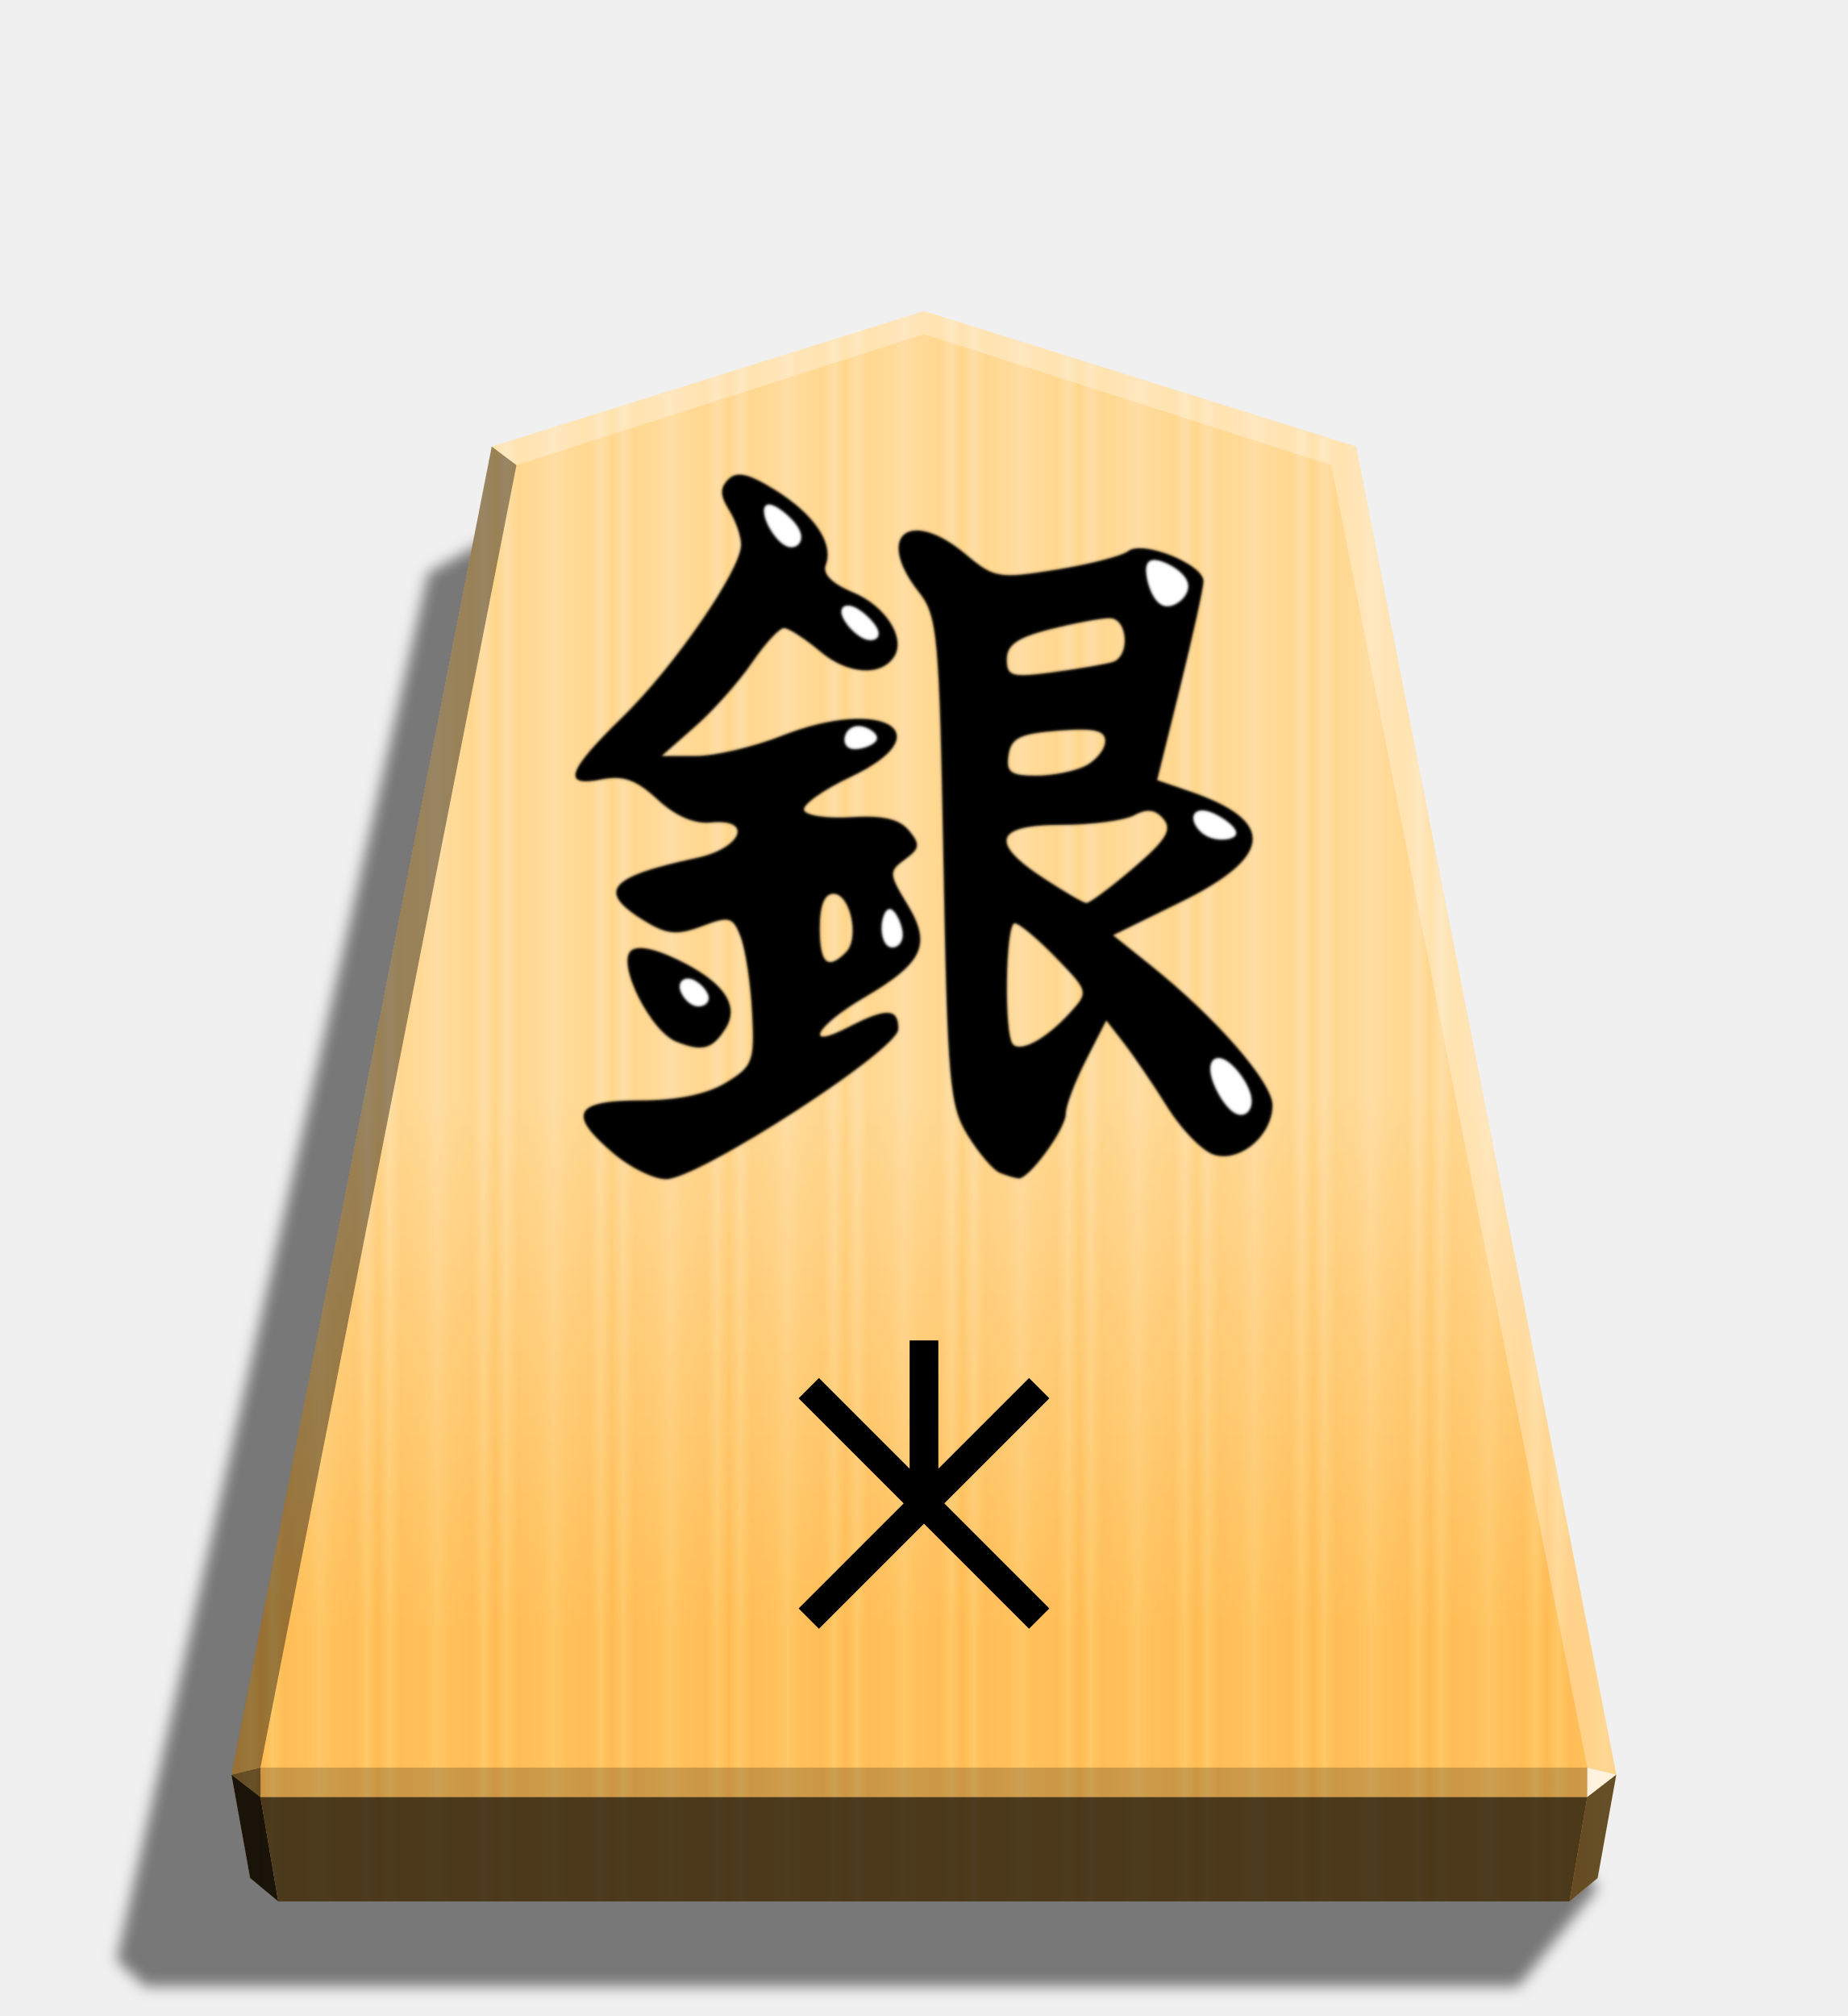
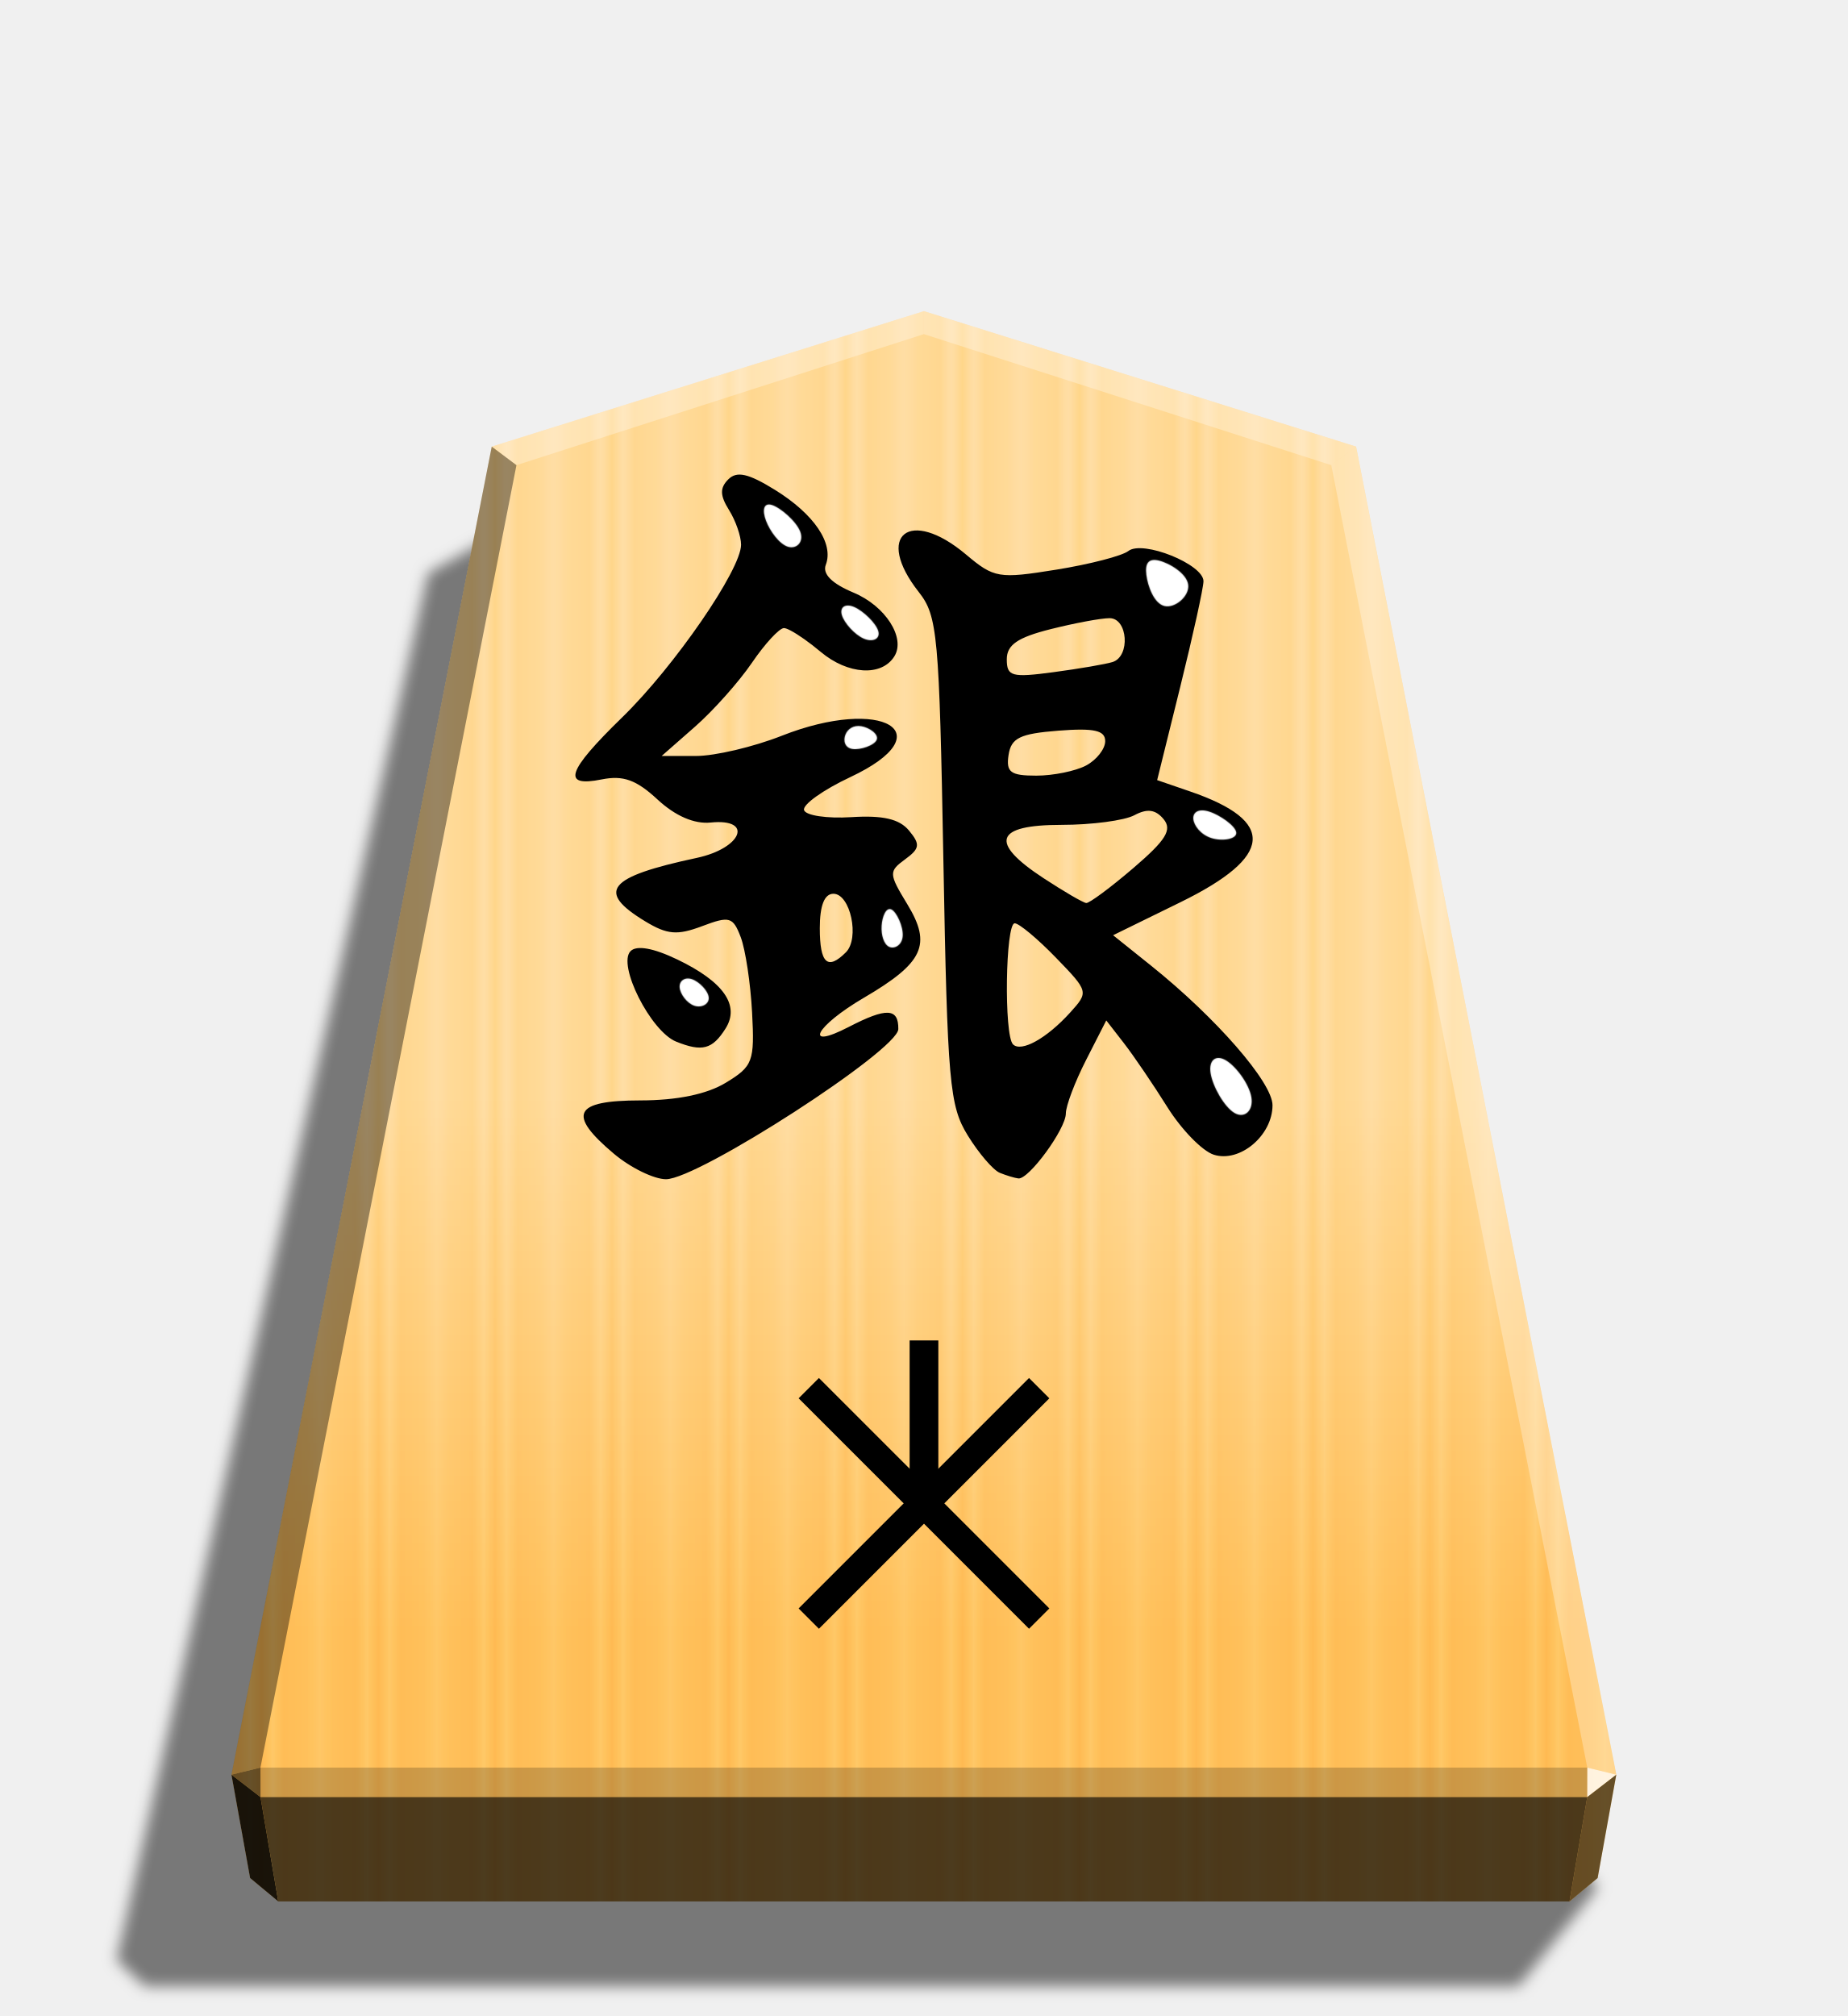
<svg xmlns="http://www.w3.org/2000/svg" width="498.898" height="544.252" viewBox="0 0 1320 1440">
  <style>.B{color-interpolation-filters:sRGB}</style>
  <defs>
    <linearGradient id="A" x1="-1430.769" y1="-77.47" x2="-1409.955" y2="-77.47" spreadMethod="reflect" gradientUnits="userSpaceOnUse">
      <stop offset="0" stop-color="#ffd285" />
      <stop offset=".232" stop-color="#ffcd79" />
      <stop offset=".616" stop-color="#ffca73" />
      <stop offset=".808" stop-color="#ffd386" />
      <stop offset="1" stop-color="#ffc86e" />
    </linearGradient>
    <linearGradient id="B" x1="-899.905" y1="-344.262" x2="-899.906" y2="125.211" gradientUnits="userSpaceOnUse">
      <stop offset=".597" stop-color="#fff" />
      <stop offset="1" />
    </linearGradient>
    <filter id="C" x="-.011" y="-.011" width="1.022" height="1.022" class="B">
      <feGaussianBlur stdDeviation="2.441" />
    </filter>
-     <filter id="D" x="-.005" y="-.005" width="1.01" height="1.01" class="B">
-       <feGaussianBlur stdDeviation=".599" />
+     <filter id="D" x="0" y="0" width="1" height="1" class="B">
+       <feGaussianBlur stdDeviation=".003" />
    </filter>
    <filter id="E" x="-.042" y="-.038" width="1.084" height="1.076" class="B">
      <feGaussianBlur stdDeviation=".3" />
    </filter>
    <filter id="F" x="-.047" y="-.041" width="1.095" height="1.083" class="B">
      <feGaussianBlur stdDeviation=".3" />
    </filter>
-     <filter id="G" x="-.047" y="-.051" width="1.095" height="1.102" class="B">
+     <filter id="G" x="-.048" y="-.051" width="1.095" height="1.102" class="B">
      <feGaussianBlur stdDeviation=".3" />
    </filter>
    <filter id="H" x="-.054" y="-.076" width="1.109" height="1.153" class="B">
      <feGaussianBlur stdDeviation=".3" />
    </filter>
-     <filter id="I" x="-.041" y="-.061" width="1.082" height="1.121" class="B">
+     <filter id="I" x="-.041" y="-.061" width="1.083" height="1.121" class="B">
      <feGaussianBlur stdDeviation=".3" />
    </filter>
    <filter id="J" x="-.043" y="-.031" width="1.086" height="1.062" class="B">
      <feGaussianBlur stdDeviation=".3" />
    </filter>
    <filter id="K" x="-.084" y="-.046" width="1.167" height="1.092" class="B">
      <feGaussianBlur stdDeviation=".3" />
    </filter>
-     <filter id="L" x="-.061" y="-.063" width="1.122" height="1.127" class="B">
+     <filter id="L" x="-.061" y="-.064" width="1.122" height="1.127" class="B">
      <feGaussianBlur stdDeviation=".3" />
    </filter>
  </defs>
  <path style="mix-blend-mode:multiply" d="M-2745.657 265.144l28.198 35.189h489.331l10.087-9.413-110.95-494.045-31.462-17.601z" transform="matrix(-2.0051 0 0 2.0051 -4364.078 816.6622)" opacity=".5" filter="url(#C)" />
  <path d="M-1215.57-304.058l-153.963 48.25-92.727 473.093 6.639 36.814 10.024 8.338h460.053l10.024-8.338 6.639-36.814-92.727-473.093z" fill="url(#A)" transform="matrix(2.0051 0 0 2.0051 3097.382 831.9343)" />
  <path d="M-899.905-344.262l-153.963 48.25-92.727 473.093 6.639 36.814 10.024 8.338h460.054l10.024-8.338 6.639-36.814-92.727-473.093z" opacity=".25" fill="url(#B)" transform="matrix(2.0051 0 0 2.0051 2464.431 912.5491)" style="mix-blend-mode:overlay" />
  <g stroke="#000" stroke-width="1.257">
    <path d="M650.457 958.082h19.257v119.747h-19.257z" />
    <path d="M735.132 985.18l13.617 13.617-163.709 163.709-13.617-13.617z" />
    <path d="M748.749 1148.887l-13.617 13.617-163.709-163.709 13.617-13.617z" />
  </g>
  <path d="M1133.938 1262.57l-.043 21.064 20.75-16.013-20.707-5.052z" opacity=".8" fill="#fff" />
  <path d="M1154.645 1267.622l-20.75 16.013-12.661 74.524 20.099-16.719 13.312-73.818z" opacity=".6" />
  <g fill="#fff">
    <path d="M351.284 319.007l17.664 13.248L660 238.66v-16.402z" opacity=".3" />
    <path d="M968.716 319.007l-17.664 13.248L660 238.66v-16.402z" opacity=".3" />
    <path d="M968.716 319.007l-17.664 13.248 182.886 930.315 20.707 5.052z" opacity=".3" />
  </g>
  <path d="M351.284 319.007l17.664 13.248-182.886 930.315-20.707 5.052z" opacity=".4" />
  <path d="M165.355 1267.622l20.75 16.013 12.661 74.524-20.099-16.719-13.312-73.818z" opacity=".9" />
  <path d="M186.062 1262.57l.043 21.064-20.75-16.013 20.707-5.052z" opacity=".6" />
  <path d="M186.062 1262.57h947.876l-.043 21.064H186.105l-.043-21.064z" opacity=".2" />
  <path d="M1133.895 1283.634l-12.661 74.524H198.765l-12.66-74.524h947.791z" opacity=".7" />
  <g transform="matrix(1.7588 0 0 1.7588 5153.964 714.5849)" filter="url(#D)">
    <path d="M-2681.039 62.262c-19.062-16.039-16.304-21.627 10.686-21.651 15.015-.011 27.077-2.506 34.785-7.187 11.001-6.681 11.723-8.616 10.664-28.564-.625-11.769-2.696-25.502-4.603-30.517-3.16-8.312-4.55-8.71-15.711-4.497-10.071 3.801-14.168 3.454-23.082-1.954-20.086-12.187-15.345-18.025 20.931-25.776 18.379-3.927 23.172-16.137 5.636-14.358-6.667.677-14.358-2.66-21.599-9.371-8.598-7.969-13.924-9.886-22.625-8.146-16.395 3.279-14.247-3.245 8.299-25.205 21.205-20.654 48.278-59.974 48.278-70.118 0-3.433-2.203-9.771-4.896-14.083-3.695-5.916-3.766-8.971-.293-12.445s8.123-2.429 18.938 4.255c15.879 9.814 23.992 21.766 20.663 30.442-1.429 3.724 2.466 7.624 11.299 11.315 12.909 5.394 21.206 18.328 16.569 25.831-5.154 8.339-18.898 7.501-29.984-1.827-4.462-3.755-9.121-7.02-12.13-8.603-1.243-.654-2.205-1.021-2.755-1.016-1.881.015-7.729 6.354-12.996 14.087s-15.672 19.413-23.124 25.956l-13.549 11.896h13.982c7.69 0 23.342-3.689 34.782-8.199 41.067-16.187 66.036-1.143 27.858 16.784-11.012 5.171-19.464 11.201-18.782 13.4s9.325 3.486 19.205 2.861c12.829-.811 19.522.741 23.414 5.429 4.664 5.62 4.435 7.307-1.59 11.713-6.686 4.889-6.639 5.805.924 18.241 9.997 16.439 6.597 23.756-17.641 37.961-19.758 11.579-24.918 21.561-6.121 11.84 15.309-7.917 20.206-7.698 20.095.897-.11 8.545-81.24 60.961-94.355 60.961-4.88 0-14.408-4.657-21.172-10.349zm94.238-81.797c5.687-5.687 1.83-23.779-5.069-23.779-3.655 0-5.53 4.744-5.53 13.991 0 14.315 3.157 17.23 10.599 9.788zm62.505 89.549c-2.665-1.081-8.505-7.888-12.979-15.126-7.455-12.063-8.283-21.376-9.929-111.739-1.674-91.892-2.352-99.287-10.006-109.018-18.138-23.059-3.711-34.502 19.197-15.226 11.423 9.612 13.279 9.923 36.683 6.154 13.558-2.184 26.72-5.589 29.249-7.568 5.833-4.566 30.602 5.407 30.522 12.289-.032 2.742-4.278 22.033-9.437 42.868l-9.379 37.883 13.472 4.632c35.026 12.041 33.747 26.455-3.988 44.947l-27.378 13.416 15.386 12.325c26.494 21.224 49.364 47.5 49.364 56.716 0 12.271-13.27 23.452-23.848 20.095-4.637-1.472-13.129-10.178-18.87-19.348s-13.672-20.838-17.622-25.931l-7.184-9.258-8.211 16.095c-4.516 8.852-8.211 18.622-8.211 21.711 0 6.269-15.054 26.858-19.278 26.366-1.489-.173-4.888-1.2-7.553-2.281zm28.574-65.077c7.591-8.388 7.547-8.559-5.826-22.356-7.411-7.647-14.921-13.903-16.689-13.903-3.768 0-4.405 45.445-.689 49.161 3.343 3.343 13.728-2.432 23.203-12.902zm25.654-58.672c13.314-11.396 15.89-15.568 12.292-19.903-3.256-3.923-6.635-4.37-11.864-1.572-4.022 2.152-17.324 3.913-29.561 3.913-27.167 0-29.543 7.099-7.258 21.692 8.245 5.399 16.016 9.922 17.269 10.052s9.858-6.253 19.123-14.183zm-19.14-41.686c4.253-2.276 7.732-6.718 7.732-9.871 0-4.381-4.478-5.385-18.988-4.259-15.639 1.213-19.213 2.954-20.265 9.871-1.068 7.018.782 8.397 11.256 8.397 6.893 0 16.012-1.862 20.265-4.138zm10.73-42.005c7.284-2.296 6.214-17.815-1.228-17.815-3.424 0-14.216 2.012-23.985 4.472-13.385 3.37-17.76 6.385-17.76 12.237 0 6.956 1.98 7.5 18.988 5.223 10.443-1.398 21.236-3.251 23.984-4.117zM-2655.735 16.74c-10.368-4.175-24.018-31.266-18.522-36.762 2.482-2.481 9.271-1.262 19.011 3.413 18.773 9.011 25.489 18.63 19.565 28.021-5.347 8.477-9.495 9.579-20.054 5.328z" />
    <g fill="#fff">
      <path d="M-2459.687-178.631c4.249 1.015 11.35 5.216 11.923 9.831s-5.385 9.645-9.633 8.63-6.788-8.072-7.361-12.688.823-6.788 5.071-5.774z" filter="url(#E)" />
      <path d="M-2616.817-201.192c3.473 1.105 9.857 6.591 11.469 10.825s-1.55 7.214-5.023 6.109-7.257-6.295-8.869-10.529-1.05-7.51 2.423-6.405z" filter="url(#F)" />
      <path d="M-2583.355-159.738c3.695 1.623 8.748 6.517 9.694 9.715s-2.215 4.699-5.91 3.077-7.923-6.369-8.869-9.567 1.391-4.848 5.086-3.225z" filter="url(#G)" />
      <path d="M-2580.574-111.366c3.177.513 7.195 3.189 6.291 5.499s-6.727 4.256-9.905 3.743-3.707-3.484-2.804-5.795 3.24-3.96 6.417-3.447z" filter="url(#H)" />
      <path d="M-2439.191-76.665c4.361 1.401 10.745 5.852 10.951 8.532s-5.766 3.59-10.126 2.189-7.11-5.112-7.316-7.792 2.131-4.33 6.491-2.929z" filter="url(#I)" />
      <path d="M-2432.456 24.33c4.139 2.436 9.488 9.698 10.359 15.041s-2.733 8.768-6.872 6.331-8.811-10.733-9.683-16.076 2.056-7.732 6.195-5.296z" filter="url(#J)" />
      <path d="M-2568.311-36.939c2.142 1.031 4.828 6.961 4.59 10.751s-3.399 5.439-5.541 4.408-3.263-4.742-3.026-8.532 1.835-7.658 3.976-6.627z" filter="url(#K)" />
      <path d="M-2649.247-8.584c2.955 1.031 6.529 4.742 6.735 7.422s-2.955 4.33-5.91 3.299-5.704-4.742-5.91-7.422 2.131-4.33 5.086-3.299z" filter="url(#L)" />
    </g>
  </g>
</svg>
